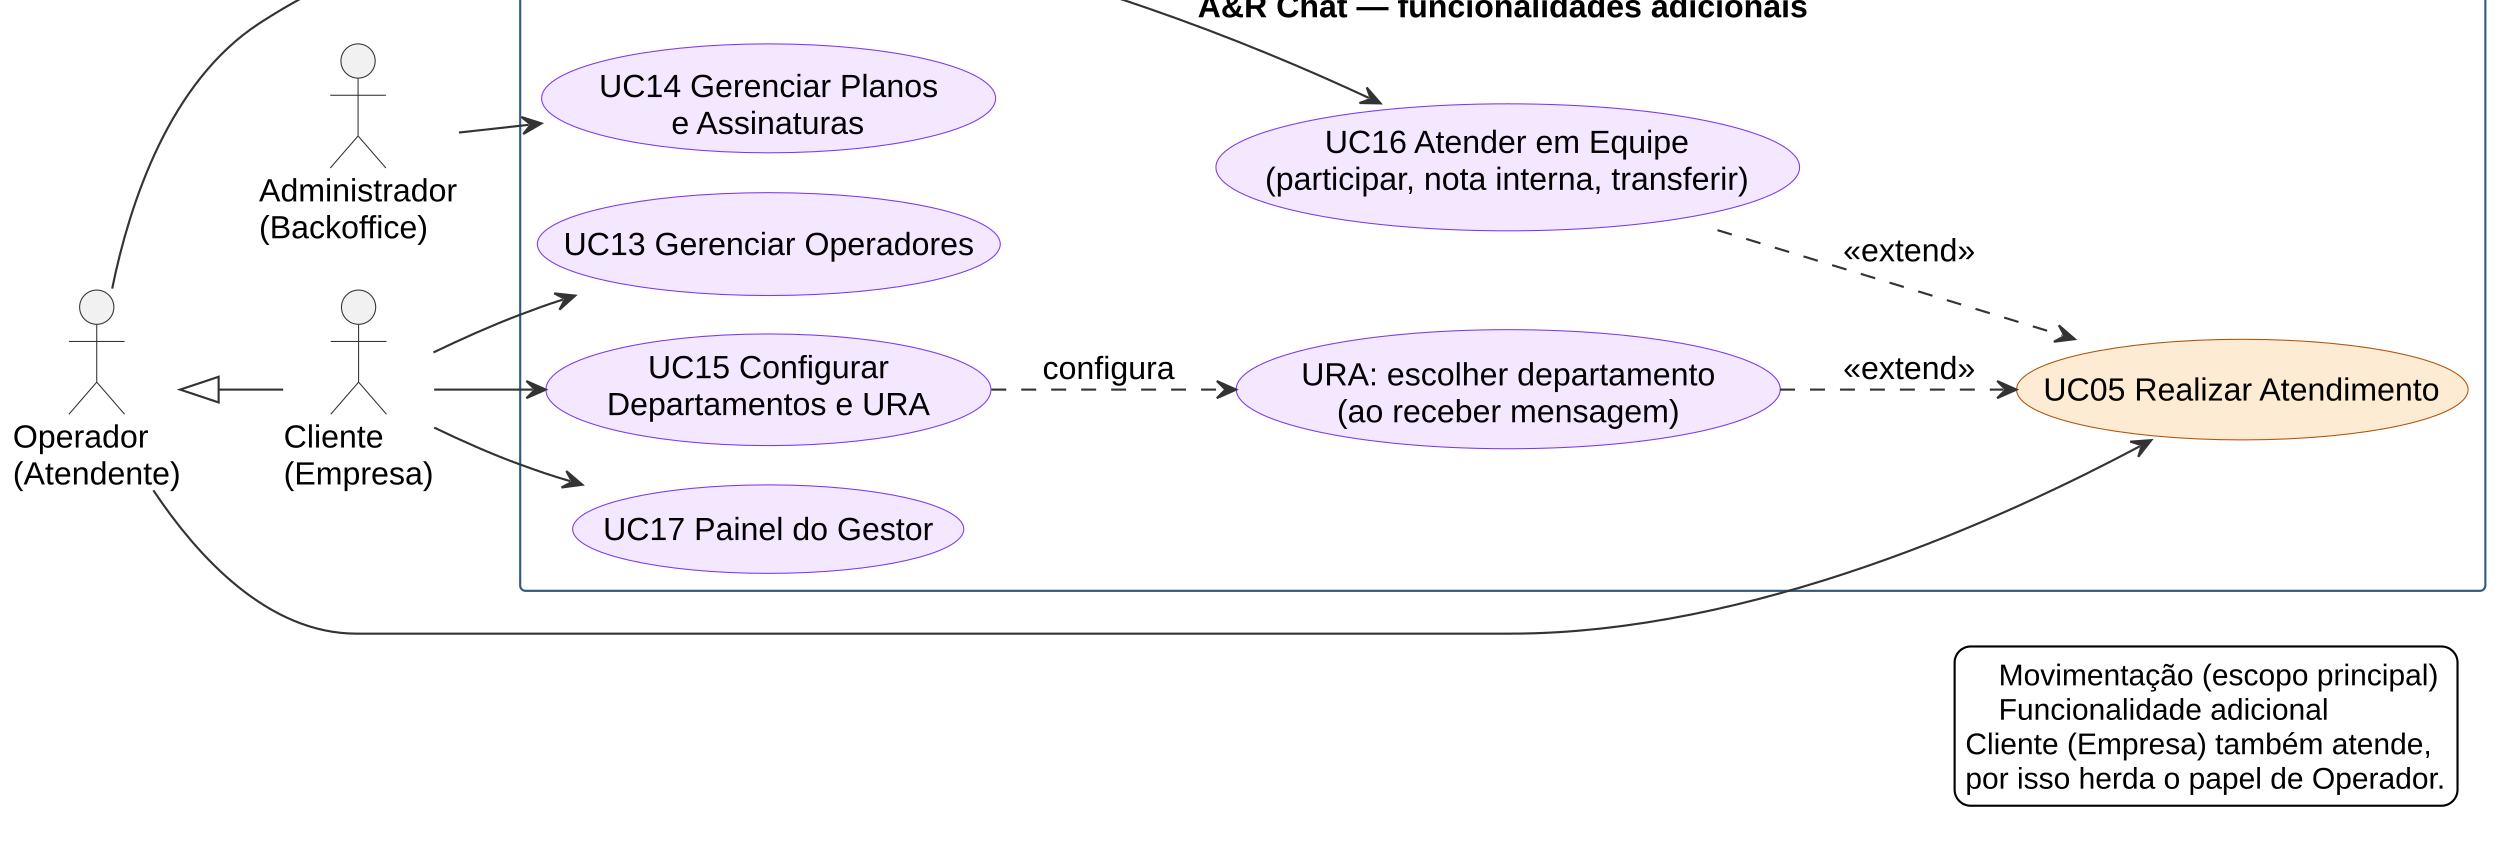
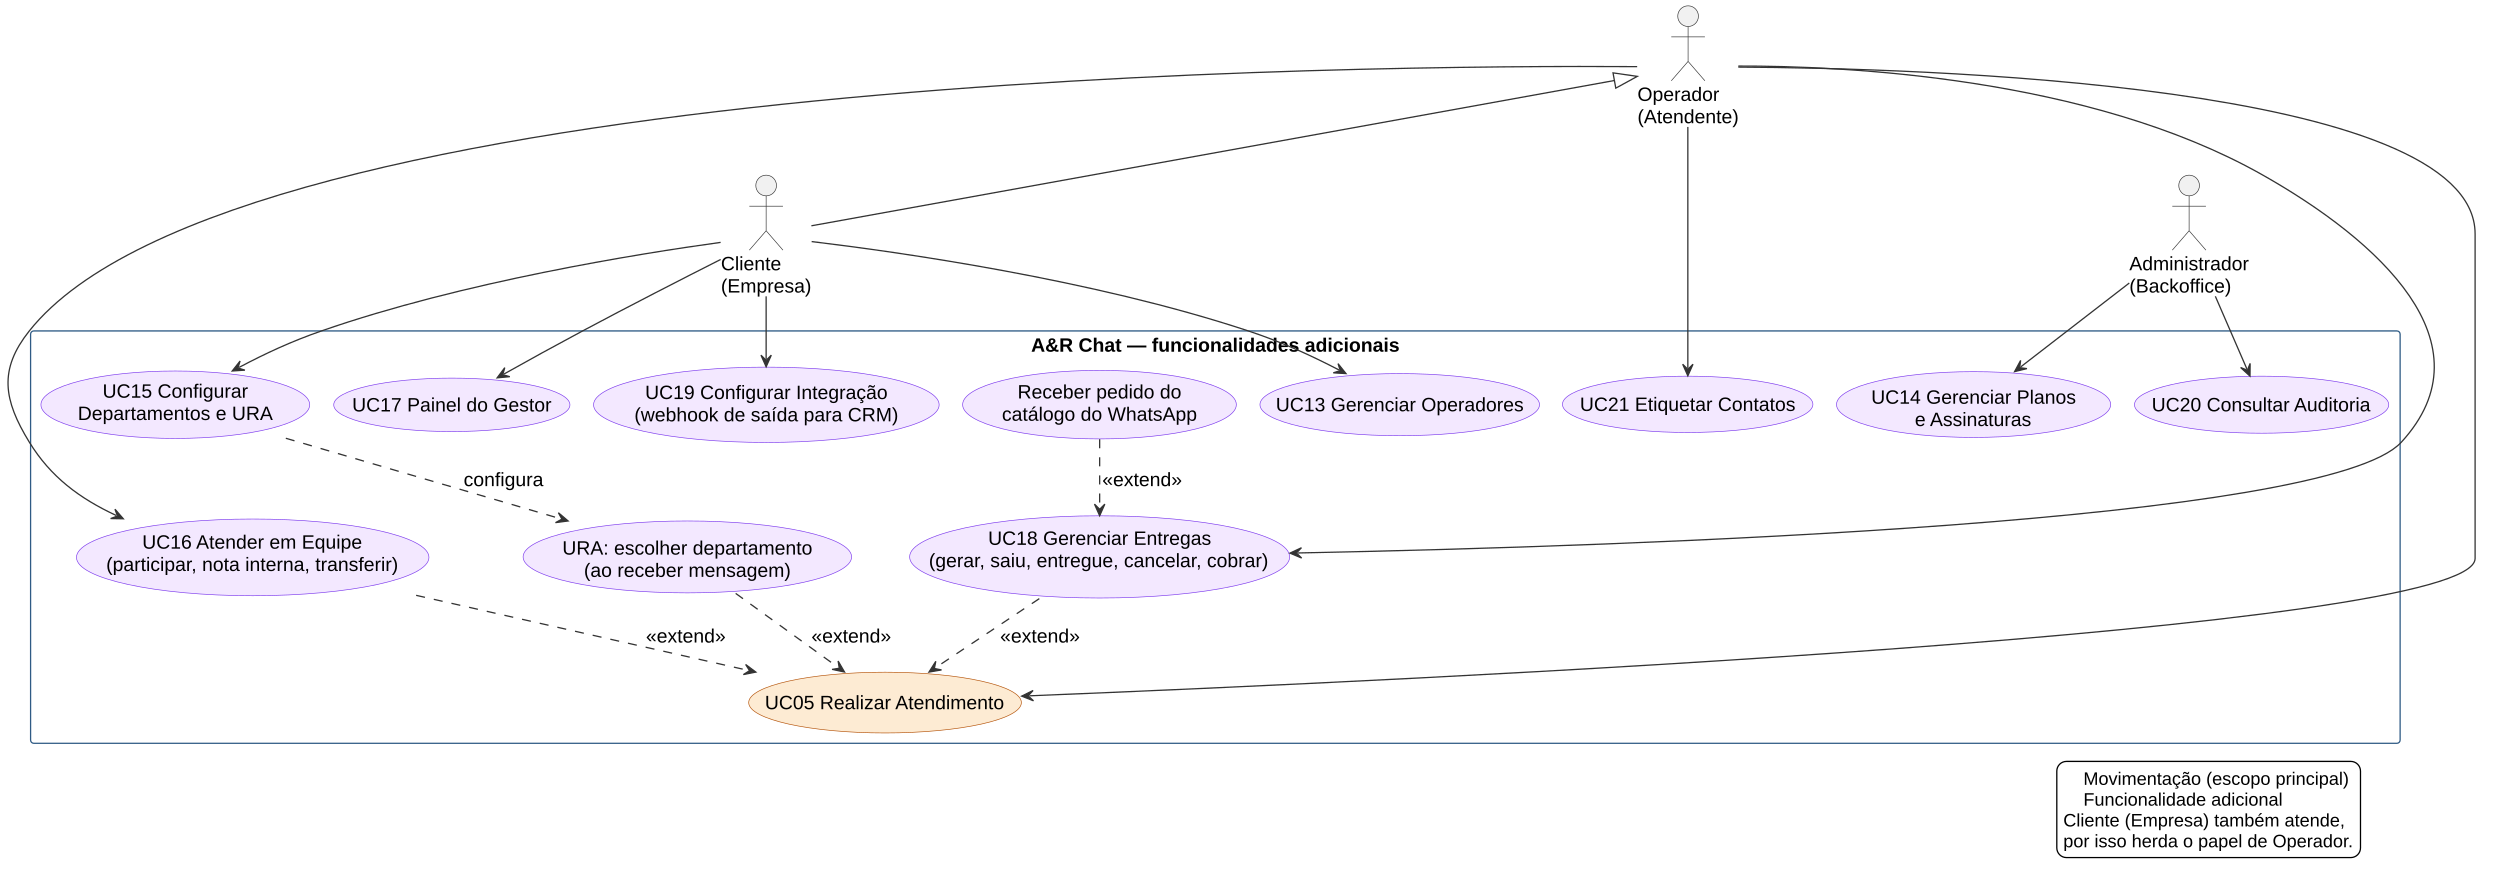
- <svg xmlns="http://www.w3.org/2000/svg" contentStyleType="text/css" data-diagram-type="DESCRIPTION" height="825px" preserveAspectRatio="none" style="width:2433px;height:825px;background:#FFFFFF;" version="1.1" viewBox="0 0 2433 825" width="2433.333px" zoomAndPan="magnify">
+ <svg xmlns="http://www.w3.org/2000/svg" contentStyleType="text/css" data-diagram-type="DESCRIPTION" height="1422.917px" preserveAspectRatio="none" style="width:4029px;height:1422px;background:#FFFFFF;" version="1.1" viewBox="0 0 4029 1422" width="4029.167px" zoomAndPan="magnify">
  <defs>
-     <filter height="1" id="b15p0izmnjv0vk0" width="1" x="0" y="0">
+     <filter height="1" id="b1vug3vlnq98440" width="1" x="0" y="0">
      <feFlood flood-color="#FDEBD3" result="flood" />
      <feComposite in="SourceGraphic" in2="flood" operator="over" />
    </filter>
-     <filter height="1" id="b15p0izmnjv0vk1" width="1" x="0" y="0">
+     <filter height="1" id="b1vug3vlnq98441" width="1" x="0" y="0">
      <feFlood flood-color="#F3E8FF" result="flood" />
      <feComposite in="SourceGraphic" in2="flood" operator="over" />
    </filter>
  </defs>
  <g>
-     <g class="cluster" data-entity="A.R Chat . funcionalidades adicionais" data-source-line="16" data-uid="ent0005" id="cluster_A.R Chat . funcionalidades adicionais">
-       <rect fill="none" height="591.667" rx="5.208" ry="5.208" style="stroke:#2F5B85;stroke-width:2.083;" width="1912.5" x="506.25" y="-16.667" />
-       <text fill="#000000" font-family="Arial" font-size="31.25" font-weight="bold" lengthAdjust="spacing" textLength="593.842" x="1165.579" y="16.812">A&amp;R Chat — funcionalidades adicionais</text>
+     <g class="cluster" data-entity="A.R Chat . funcionalidades adicionais" data-source-line="15" data-uid="ent0005" id="cluster_A.R Chat . funcionalidades adicionais">
+       <rect fill="none" height="664.583" rx="5.208" ry="5.208" style="stroke:#2F5B85;stroke-width:2.083;" width="3818.75" x="49.29" y="533.333" />
+       <text fill="#000000" font-family="Arial" font-size="31.25" font-weight="bold" lengthAdjust="spacing" textLength="593.842" x="1661.745" y="566.812">A&amp;R Chat — funcionalidades adicionais</text>
    </g>
-     <g class="entity" data-entity="Op" data-source-line="13" data-uid="ent0002" id="entity_Op">
-       <ellipse cx="94.15" cy="298.958" fill="#F1F1F1" rx="16.667" ry="16.667" style="stroke:#333333;stroke-width:1.042;" />
-       <path d="M94.15,315.625 L94.15,371.875 M67.066,332.292 L121.233,332.292 M94.15,371.875 L67.066,403.125 M94.15,371.875 L121.233,403.125" fill="none" style="stroke:#333333;stroke-width:1.042;" />
-       <text fill="#000000" font-family="Arial" font-size="31.25" lengthAdjust="spacing" textLength="132.019" x="12.5" y="435.562">Operador</text>
-       <text fill="#000000" font-family="Arial" font-size="31.25" lengthAdjust="spacing" textLength="163.3" x="12.5" y="471.497">(Atendente)</text>
+     <g class="entity" data-entity="Op" data-source-line="12" data-uid="ent0002" id="entity_Op">
+       <ellipse cx="2720.523" cy="26.042" fill="#F1F1F1" rx="16.667" ry="16.667" style="stroke:#333333;stroke-width:1.042;" />
+       <path d="M2720.523,42.708 L2720.523,98.958 M2693.44,59.375 L2747.607,59.375 M2720.523,98.958 L2693.44,130.208 M2720.523,98.958 L2747.607,130.208" fill="none" style="stroke:#333333;stroke-width:1.042;" />
+       <text fill="#000000" font-family="Arial" font-size="31.25" lengthAdjust="spacing" textLength="132.019" x="2638.874" y="162.645">Operador</text>
+       <text fill="#000000" font-family="Arial" font-size="31.25" lengthAdjust="spacing" textLength="163.3" x="2638.874" y="198.58">(Atendente)</text>
    </g>
-     <g class="entity" data-entity="Cli" data-source-line="14" data-uid="ent0003" id="entity_Cli">
-       <ellipse cx="348.971" cy="298.958" fill="#F1F1F1" rx="16.667" ry="16.667" style="stroke:#333333;stroke-width:1.042;" />
-       <path d="M348.971,315.625 L348.971,371.875 M321.888,332.292 L376.054,332.292 M348.971,371.875 L321.888,403.125 M348.971,371.875 L376.054,403.125" fill="none" style="stroke:#333333;stroke-width:1.042;" />
-       <text fill="#000000" font-family="Arial" font-size="31.25" lengthAdjust="spacing" textLength="97.275" x="276.042" y="435.562">Cliente</text>
-       <text fill="#000000" font-family="Arial" font-size="31.25" lengthAdjust="spacing" textLength="145.859" x="276.042" y="471.497">(Empresa)</text>
+     <g class="entity" data-entity="Cli" data-source-line="13" data-uid="ent0003" id="entity_Cli">
+       <ellipse cx="1234.72" cy="298.958" fill="#F1F1F1" rx="16.667" ry="16.667" style="stroke:#333333;stroke-width:1.042;" />
+       <path d="M1234.72,315.625 L1234.72,371.875 M1207.637,332.292 L1261.803,332.292 M1234.72,371.875 L1207.637,403.125 M1234.72,371.875 L1261.803,403.125" fill="none" style="stroke:#333333;stroke-width:1.042;" />
+       <text fill="#000000" font-family="Arial" font-size="31.25" lengthAdjust="spacing" textLength="97.275" x="1161.79" y="435.562">Cliente</text>
+       <text fill="#000000" font-family="Arial" font-size="31.25" lengthAdjust="spacing" textLength="145.859" x="1161.79" y="471.497">(Empresa)</text>
    </g>
-     <g class="entity" data-entity="Adm" data-source-line="15" data-uid="ent0004" id="entity_Adm">
-       <ellipse cx="348.473" cy="59.375" fill="#F1F1F1" rx="16.667" ry="16.667" style="stroke:#333333;stroke-width:1.042;" />
-       <path d="M348.473,76.042 L348.473,132.292 M321.39,92.708 L375.556,92.708 M348.473,132.292 L321.39,163.542 M348.473,132.292 L375.556,163.542" fill="none" style="stroke:#333333;stroke-width:1.042;" />
-       <text fill="#000000" font-family="Arial" font-size="31.25" lengthAdjust="spacing" textLength="192.78" x="252.083" y="195.979">Administrador</text>
-       <text fill="#000000" font-family="Arial" font-size="31.25" lengthAdjust="spacing" textLength="164.978" x="252.083" y="231.913">(Backoffice)</text>
+     <g class="entity" data-entity="Adm" data-source-line="14" data-uid="ent0004" id="entity_Adm">
+       <ellipse cx="3527.972" cy="298.958" fill="#F1F1F1" rx="16.667" ry="16.667" style="stroke:#333333;stroke-width:1.042;" />
+       <path d="M3527.972,315.625 L3527.972,371.875 M3500.889,332.292 L3555.055,332.292 M3527.972,371.875 L3500.889,403.125 M3527.972,371.875 L3555.055,403.125" fill="none" style="stroke:#333333;stroke-width:1.042;" />
+       <text fill="#000000" font-family="Arial" font-size="31.25" lengthAdjust="spacing" textLength="192.78" x="3431.582" y="435.562">Administrador</text>
+       <text fill="#000000" font-family="Arial" font-size="31.25" lengthAdjust="spacing" textLength="164.978" x="3431.582" y="471.497">(Backoffice)</text>
    </g>
-     <g class="entity" data-entity="UC16" data-source-line="17" data-uid="ent0006" id="entity_UC16">
-       <ellipse cx="1467.35" cy="162.845" fill="#F3E8FF" rx="284.016" ry="61.803" style="stroke:#7C3AED;stroke-width:1.042;" />
-       <text fill="#000000" font-family="Arial" font-size="31.25" lengthAdjust="spacing" textLength="356.11" x="1289.295" y="148.849">UC16 Atender em Equipe</text>
-       <text fill="#000000" font-family="Arial" font-size="31.25" lengthAdjust="spacing" textLength="472.412" x="1231.143" y="184.784">(participar, nota interna, transferir)</text>
+     <g class="entity" data-entity="UC16" data-source-line="16" data-uid="ent0006" id="entity_UC16">
+       <ellipse cx="407.265" cy="898.262" fill="#F3E8FF" rx="284.016" ry="61.803" style="stroke:#7C3AED;stroke-width:1.042;" />
+       <text fill="#000000" font-family="Arial" font-size="31.25" lengthAdjust="spacing" textLength="356.11" x="229.21" y="884.266">UC16 Atender em Equipe</text>
+       <text fill="#000000" font-family="Arial" font-size="31.25" lengthAdjust="spacing" textLength="472.412" x="171.059" y="920.201">(participar, nota interna, transferir)</text>
    </g>
-     <g class="entity" data-entity="UC13" data-source-line="18" data-uid="ent0007" id="entity_UC13">
-       <ellipse cx="748.184" cy="237.554" fill="#F3E8FF" rx="225.268" ry="50.053" style="stroke:#7C3AED;stroke-width:1.042;" />
-       <text fill="#000000" font-family="Arial" font-size="31.25" lengthAdjust="spacing" textLength="399.49" x="548.439" y="248.229">UC13 Gerenciar Operadores</text>
+     <g class="entity" data-entity="UC13" data-source-line="17" data-uid="ent0007" id="entity_UC13">
+       <ellipse cx="2255.808" cy="652.137" fill="#F3E8FF" rx="225.268" ry="50.053" style="stroke:#7C3AED;stroke-width:1.042;" />
+       <text fill="#000000" font-family="Arial" font-size="31.25" lengthAdjust="spacing" textLength="399.49" x="2056.063" y="662.812">UC13 Gerenciar Operadores</text>
    </g>
-     <g class="entity" data-entity="UC15" data-source-line="19" data-uid="ent0008" id="entity_UC15">
-       <ellipse cx="747.831" cy="379.333" fill="#F3E8FF" rx="216.581" ry="54.333" style="stroke:#7C3AED;stroke-width:1.042;" />
-       <text fill="#000000" font-family="Arial" font-size="31.25" lengthAdjust="spacing" textLength="234.482" x="630.59" y="368.056">UC15 Configurar</text>
-       <text fill="#000000" font-family="Arial" font-size="31.25" lengthAdjust="spacing" textLength="314.377" x="590.642" y="403.99">Departamentos e URA</text>
+     <g class="entity" data-entity="UC15" data-source-line="18" data-uid="ent0008" id="entity_UC15">
+       <ellipse cx="282.538" cy="652.25" fill="#F3E8FF" rx="216.581" ry="54.333" style="stroke:#7C3AED;stroke-width:1.042;" />
+       <text fill="#000000" font-family="Arial" font-size="31.25" lengthAdjust="spacing" textLength="234.482" x="165.297" y="640.972">UC15 Configurar</text>
+       <text fill="#000000" font-family="Arial" font-size="31.25" lengthAdjust="spacing" textLength="314.377" x="125.349" y="676.907">Departamentos e URA</text>
    </g>
-     <g class="entity" data-entity="UC17" data-source-line="20" data-uid="ent0009" id="entity_UC17">
-       <ellipse cx="747.626" cy="514.942" fill="#F3E8FF" rx="190.334" ry="43.067" style="stroke:#7C3AED;stroke-width:1.042;" />
-       <text fill="#000000" font-family="Arial" font-size="31.25" lengthAdjust="spacing" textLength="321.35" x="586.951" y="525.617">UC17 Painel do Gestor</text>
+     <g class="entity" data-entity="UC17" data-source-line="19" data-uid="ent0009" id="entity_UC17">
+       <ellipse cx="728.166" cy="652.442" fill="#F3E8FF" rx="190.334" ry="43.067" style="stroke:#7C3AED;stroke-width:1.042;" />
+       <text fill="#000000" font-family="Arial" font-size="31.25" lengthAdjust="spacing" textLength="321.35" x="567.491" y="663.117">UC17 Painel do Gestor</text>
    </g>
-     <g class="entity" data-entity="UC14" data-source-line="21" data-uid="ent0010" id="entity_UC14">
-       <ellipse cx="748.015" cy="95.71" fill="#F3E8FF" rx="220.932" ry="53.002" style="stroke:#7C3AED;stroke-width:1.042;" />
-       <text fill="#000000" font-family="Arial" font-size="31.25" lengthAdjust="spacing" textLength="330.017" x="583.007" y="94.445">UC14 Gerenciar Planos</text>
-       <text fill="#000000" font-family="Arial" font-size="31.25" lengthAdjust="spacing" textLength="189.331" x="653.35" y="130.38">e Assinaturas</text>
+     <g class="entity" data-entity="UC14" data-source-line="20" data-uid="ent0010" id="entity_UC14">
+       <ellipse cx="3180.639" cy="651.96" fill="#F3E8FF" rx="220.932" ry="53.002" style="stroke:#7C3AED;stroke-width:1.042;" />
+       <text fill="#000000" font-family="Arial" font-size="31.25" lengthAdjust="spacing" textLength="330.017" x="3015.631" y="650.696">UC14 Gerenciar Planos</text>
+       <text fill="#000000" font-family="Arial" font-size="31.25" lengthAdjust="spacing" textLength="189.331" x="3085.974" y="686.63">e Assinaturas</text>
    </g>
-     <g class="entity" data-entity="UC05" data-source-line="22" data-uid="ent0011" id="entity_UC05">
-       <ellipse cx="2182.243" cy="379.157" fill="#FDEBD3" rx="219.743" ry="48.949" style="stroke:#B45309;stroke-width:1.042;" />
-       <text fill="#000000" font-family="Arial" font-size="31.25" lengthAdjust="spacing" textLength="387.344" x="1988.571" y="389.833">UC05 Realizar Atendimento</text>
+     <g class="entity" data-entity="UC05" data-source-line="21" data-uid="ent0011" id="entity_UC05">
+       <ellipse cx="1426.325" cy="1132.282" fill="#FDEBD3" rx="219.743" ry="48.949" style="stroke:#B45309;stroke-width:1.042;" />
+       <text fill="#000000" font-family="Arial" font-size="31.25" lengthAdjust="spacing" textLength="387.344" x="1232.653" y="1142.958">UC05 Realizar Atendimento</text>
    </g>
-     <g class="entity" data-entity="URA" data-source-line="23" data-uid="ent0012" id="entity_URA">
-       <ellipse cx="1467.832" cy="378.775" fill="#F3E8FF" rx="264.707" ry="57.941" style="stroke:#7C3AED;stroke-width:1.042;" />
-       <text fill="#000000" font-family="Arial" font-size="31.25" lengthAdjust="spacing" textLength="402.985" x="1266.34" y="375.044">URA: escolher departamento</text>
-       <text fill="#000000" font-family="Arial" font-size="31.25" lengthAdjust="spacing" textLength="333.481" x="1301.091" y="410.979">(ao receber mensagem)</text>
+     <g class="entity" data-entity="URA" data-source-line="22" data-uid="ent0012" id="entity_URA">
+       <ellipse cx="1107.747" cy="897.525" fill="#F3E8FF" rx="264.707" ry="57.941" style="stroke:#7C3AED;stroke-width:1.042;" />
+       <text fill="#000000" font-family="Arial" font-size="31.25" lengthAdjust="spacing" textLength="402.985" x="906.255" y="893.794">URA: escolher departamento</text>
+       <text fill="#000000" font-family="Arial" font-size="31.25" lengthAdjust="spacing" textLength="333.481" x="941.007" y="929.729">(ao receber mensagem)</text>
    </g>
-     <g class="link" data-entity-1="Op" data-entity-2="Cli" data-uid="lnk13" id="link_Op_Cli">
-       <polygon fill="none" points="175.264,379.167,212.764,391.667,212.764,366.667,175.264,379.167" style="stroke:#333333;stroke-width:2.083;" />
-       <path d="M212.764,379.167 C244.941,379.167 244.311,379.167 275.608,379.167" fill="none" style="stroke:#333333;stroke-width:2.083;" />
+     <g class="entity" data-entity="UC18" data-source-line="23" data-uid="ent0013" id="entity_UC18">
+       <ellipse cx="1772.203" cy="897.499" fill="#F3E8FF" rx="306.246" ry="66.249" style="stroke:#7C3AED;stroke-width:1.042;" />
+       <text fill="#000000" font-family="Arial" font-size="31.25" lengthAdjust="spacing" textLength="359.543" x="1592.431" y="878.109">UC18 Gerenciar Entregas</text>
+       <text fill="#000000" font-family="Arial" font-size="31.25" lengthAdjust="spacing" textLength="550.613" x="1496.896" y="914.043">(gerar, saiu, entregue, cancelar, cobrar)</text>
    </g>
-     <g class="link" data-entity-1="Op" data-entity-2="UC05" data-uid="lnk14" id="link_Op_UC05">
-       <polygon fill="#333333" points="2093.619,428.377,2073.152,429.825,2084.422,433.269,2080.979,444.54,2093.619,428.377" style="stroke:#333333;stroke-width:2.083;" />
-       <path d="M149.242,477.138 C192.802,542.56 261.079,616.667 346.875,616.667 C346.875,616.667 346.875,616.667 1469.792,616.667 C1705.175,616.667 1951.808,503.812 2082.583,434.247" fill="none" style="stroke:#333333;stroke-width:2.083;" />
+     <g class="entity" data-entity="CAT" data-source-line="24" data-uid="ent0014" id="entity_CAT">
+       <ellipse cx="1771.933" cy="652.108" fill="#F3E8FF" rx="220.559" ry="55.233" style="stroke:#7C3AED;stroke-width:1.042;" />
+       <text fill="#000000" font-family="Arial" font-size="31.25" lengthAdjust="spacing" textLength="264.084" x="1639.891" y="642.17">Receber pedido do</text>
+       <text fill="#000000" font-family="Arial" font-size="31.25" lengthAdjust="spacing" textLength="314.438" x="1614.714" y="678.104">catálogo do WhatsApp</text>
    </g>
-     <g class="link" data-entity-1="Op" data-entity-2="UC16" data-uid="lnk15" id="link_Op_UC16">
-       <polygon fill="#333333" points="1343.569,100.626,1330.09,85.155,1334.126,96.228,1323.054,100.264,1343.569,100.626" style="stroke:#333333;stroke-width:2.083;" />
-       <path d="M109.182,280.837 C126.409,196.406 165.297,79.619 252.083,22.917 C594.733,-200.957 1099.146,-13.213 1332.238,95.348" fill="none" style="stroke:#333333;stroke-width:2.083;" />
+     <g class="entity" data-entity="UC19" data-source-line="25" data-uid="ent0015" id="entity_UC19">
+       <ellipse cx="1235.064" cy="652.363" fill="#F3E8FF" rx="278.482" ry="60.697" style="stroke:#7C3AED;stroke-width:1.042;" />
+       <text fill="#000000" font-family="Arial" font-size="31.25" lengthAdjust="spacing" textLength="390.839" x="1039.645" y="643.1">UC19 Configurar Integração</text>
+       <text fill="#000000" font-family="Arial" font-size="31.25" lengthAdjust="spacing" textLength="425.552" x="1022.288" y="679.034">(webhook de saída para CRM)</text>
    </g>
-     <g class="link" data-entity-1="Cli" data-entity-2="UC13" data-uid="lnk16" id="link_Cli_UC13">
-       <polygon fill="#333333" points="559.791,287.701,539.389,285.516,549.876,290.894,544.498,301.38,559.791,287.701" style="stroke:#333333;stroke-width:2.083;" />
-       <path d="M421.879,342.972 C448.005,330.404 478.101,316.824 506.25,306.25 C523.466,299.783 529.672,297.4 547.893,291.532" fill="none" style="stroke:#333333;stroke-width:2.083;" />
+     <g class="entity" data-entity="UC20" data-source-line="26" data-uid="ent0016" id="entity_UC20">
+       <ellipse cx="3644.81" cy="652.229" fill="#F3E8FF" rx="204.895" ry="45.979" style="stroke:#7C3AED;stroke-width:1.042;" />
+       <text fill="#000000" font-family="Arial" font-size="31.25" lengthAdjust="spacing" textLength="354.34" x="3467.64" y="662.904">UC20 Consultar Auditoria</text>
    </g>
-     <g class="link" data-entity-1="Cli" data-entity-2="UC15" data-uid="lnk17" id="link_Cli_UC15">
-       <polygon fill="#333333" points="531.099,379.167,512.349,370.833,520.682,379.167,512.349,387.5,531.099,379.167" style="stroke:#333333;stroke-width:2.083;" />
-       <path d="M422.536,379.167 C453.644,379.167 479.412,379.167 518.599,379.167" fill="none" style="stroke:#333333;stroke-width:2.083;" />
+     <g class="entity" data-entity="UC21" data-source-line="27" data-uid="ent0017" id="entity_UC21">
+       <ellipse cx="2719.852" cy="651.612" fill="#F3E8FF" rx="201.812" ry="45.362" style="stroke:#7C3AED;stroke-width:1.042;" />
+       <text fill="#000000" font-family="Arial" font-size="31.25" lengthAdjust="spacing" textLength="347.412" x="2546.146" y="662.288">UC21 Etiquetar Contatos</text>
    </g>
-     <g class="link" data-entity-1="Cli" data-entity-2="UC17" data-uid="lnk18" id="link_Cli_UC17">
-       <polygon fill="#333333" points="566.786,471.755,551.156,458.462,556.794,468.811,546.445,474.449,566.786,471.755" style="stroke:#333333;stroke-width:2.083;" />
-       <path d="M422.517,416.112 C448.448,428.611 478.255,441.953 506.25,452.083 C525.652,459.104 534.211,462.156 554.795,468.222" fill="none" style="stroke:#333333;stroke-width:2.083;" />
+     <g class="link" data-entity-1="Op" data-entity-2="Cli" data-uid="lnk18" id="link_Op_Cli">
+       <polygon fill="none" points="2638.677,123.069,2599.55,117.445,2604.001,142.046,2638.677,123.069" style="stroke:#333333;stroke-width:2.083;" />
+       <path d="M2601.776,129.745 C2339.633,177.174 1557.251,318.727 1307.626,363.89" fill="none" style="stroke:#333333;stroke-width:2.083;" />
    </g>
-     <g class="link" data-entity-1="Adm" data-entity-2="UC14" data-uid="lnk19" id="link_Adm_UC14">
-       <polygon fill="#333333" points="526.97,120.087,507.416,113.87,516.616,121.235,509.251,130.435,526.97,120.087" style="stroke:#333333;stroke-width:2.083;" />
-       <path d="M446.61,128.993 C471.256,126.261 486.394,124.584 514.545,121.464" fill="none" style="stroke:#333333;stroke-width:2.083;" />
+     <g class="link" data-entity-1="Op" data-entity-2="UC05" data-uid="lnk19" id="link_Op_UC05">
+       <polygon fill="#333333" points="1646.514,1121.871,1665.583,1129.445,1656.922,1121.453,1664.914,1112.792,1646.514,1121.871" style="stroke:#333333;stroke-width:2.083;" />
+       <path d="M2801.42,108.146 C3081.446,109.656 3988.874,133.351 3988.874,377.083 C3988.874,377.083 3988.874,377.083 3988.874,900 C3988.874,1017.146 2280.103,1096.402 1659.004,1121.369" fill="none" style="stroke:#333333;stroke-width:2.083;" />
    </g>
-     <g class="link" data-entity-1="UC16" data-entity-2="UC05" data-uid="lnk20" id="link_UC16_UC05">
-       <polygon fill="#333333" points="2019.191,330.059,2003.688,316.618,2009.227,327.02,1998.826,332.56,2019.191,330.059" style="stroke:#333333;stroke-width:2.083;" />
-       <path d="M1671.468,224.008 C1781.611,257.6 1904.185,294.984 2007.235,326.412" fill="none" style="stroke:#333333;stroke-width:2.083;stroke-dasharray:14.583,14.583;" />
-       <text fill="#000000" font-family="Arial" font-size="31.25" lengthAdjust="spacing" textLength="128.586" x="1793.75" y="254.312">«extend»</text>
+     <g class="link" data-entity-1="Op" data-entity-2="UC16" data-uid="lnk20" id="link_Op_UC16">
+       <polygon fill="#333333" points="198.748,836.083,185.281,820.602,189.309,831.678,178.233,835.705,198.748,836.083" style="stroke:#333333;stroke-width:2.083;" />
+       <path d="M2638.463,107.401 C2226.128,104.624 379.548,115.861 47.207,533.333 C-2.388,595.633 5.578,644.619 47.207,712.5 C81.706,768.754 128.136,803.128 187.421,830.797" fill="none" style="stroke:#333333;stroke-width:2.083;" />
    </g>
-     <g class="link" data-entity-1="URA" data-entity-2="UC05" data-uid="lnk21" id="link_URA_UC05">
-       <polygon fill="#333333" points="1962.389,379.167,1943.639,370.833,1951.972,379.167,1943.639,387.5,1962.389,379.167" style="stroke:#333333;stroke-width:2.083;" />
-       <path d="M1732.306,379.167 C1807.998,379.167 1877.227,379.167 1949.889,379.167" fill="none" style="stroke:#333333;stroke-width:2.083;stroke-dasharray:14.583,14.583;" />
-       <text fill="#000000" font-family="Arial" font-size="31.25" lengthAdjust="spacing" textLength="128.586" x="1793.75" y="368.896">«extend»</text>
+     <g class="link" data-entity-1="Op" data-entity-2="UC18" data-uid="lnk21" id="link_Op_UC18">
+       <polygon fill="#333333" points="2078.856,891.425,2097.77,899.378,2089.271,891.215,2097.434,882.715,2078.856,891.425" style="stroke:#333333;stroke-width:2.083;" />
+       <path d="M2801.485,106.46 C2970.151,106.073 3365.493,123.565 3645.124,281.25 C3833.433,387.438 4016.184,553.119 3870.124,712.5 C3751.633,841.797 2644.718,880.013 2091.353,891.173" fill="none" style="stroke:#333333;stroke-width:2.083;" />
    </g>
-     <g class="link" data-entity-1="UC15" data-entity-2="URA" data-uid="lnk22" id="link_UC15_URA">
-       <polygon fill="#333333" points="1202.978,379.167,1184.228,370.833,1192.562,379.167,1184.228,387.5,1202.978,379.167" style="stroke:#333333;stroke-width:2.083;" />
-       <path d="M964.711,379.167 C1039.641,379.167 1112.095,379.167 1190.478,379.167" fill="none" style="stroke:#333333;stroke-width:2.083;stroke-dasharray:14.583,14.583;" />
-       <text fill="#000000" font-family="Arial" font-size="31.25" lengthAdjust="spacing" textLength="128.555" x="1014.583" y="368.896">configura</text>
+     <g class="link" data-entity-1="Op" data-entity-2="UC21" data-uid="lnk22" id="link_Op_UC21">
+       <polygon fill="#333333" points="2720.124,605.703,2728.457,586.953,2720.124,595.286,2711.79,586.953,2720.124,605.703" style="stroke:#333333;stroke-width:2.083;" />
+       <path d="M2720.124,204.548 C2720.124,322.808 2720.124,506.003 2720.124,593.203" fill="none" style="stroke:#333333;stroke-width:2.083;" />
    </g>
-     <g class="legend" data-source-line="35">
-       <rect fill="none" height="154.989" rx="15.625" ry="15.625" style="stroke:#000000;stroke-width:2.083;" width="489.423" x="1902.244" y="629.167" />
-       <text fill="#000000" filter="url(#b15p0izmnjv0vk0)" font-family="Arial" font-size="29.167" lengthAdjust="spacing" textLength="24.31" x="1912.661" y="666.941">   </text>
-       <text fill="#000000" font-family="Arial" font-size="29.167" lengthAdjust="spacing" textLength="427.972" x="1945.074" y="666.941">Movimentação (escopo principal)</text>
-       <text fill="#000000" filter="url(#b15p0izmnjv0vk1)" font-family="Arial" font-size="29.167" lengthAdjust="spacing" textLength="24.31" x="1912.661" y="700.48">   </text>
-       <text fill="#000000" font-family="Arial" font-size="29.167" lengthAdjust="spacing" textLength="321.061" x="1945.074" y="700.48">Funcionalidade adicional</text>
-       <text fill="#000000" font-family="Arial" font-size="29.167" lengthAdjust="spacing" textLength="453.906" x="1912.661" y="734.019">Cliente (Empresa) também atende,</text>
-       <text fill="#000000" font-family="Arial" font-size="29.167" lengthAdjust="spacing" textLength="468.589" x="1912.661" y="767.558">por isso herda o papel de Operador.</text>
+     <g class="link" data-entity-1="Cli" data-entity-2="UC13" data-uid="lnk23" id="link_Cli_UC13">
+       <polygon fill="#333333" points="2169.2,602.069,2156.378,586.049,2159.949,597.281,2148.718,600.851,2169.2,602.069" style="stroke:#333333;stroke-width:2.083;" />
+       <path d="M1308.055,389.322 C1447.778,406.064 1760.582,450.131 2011.79,533.333 C2065.902,551.255 2112.454,572.7 2158.098,596.323" fill="none" style="stroke:#333333;stroke-width:2.083;" />
+     </g>
+     <g class="link" data-entity-1="Cli" data-entity-2="UC19" data-uid="lnk24" id="link_Cli_UC19">
+       <polygon fill="#333333" points="1234.707,591.1,1243.04,572.35,1234.707,580.683,1226.374,572.35,1234.707,591.1" style="stroke:#333333;stroke-width:2.083;" />
+       <path d="M1234.707,477.516 C1234.707,515.471 1234.707,545.348 1234.707,578.6" fill="none" style="stroke:#333333;stroke-width:2.083;" />
+     </g>
+     <g class="link" data-entity-1="Cli" data-entity-2="UC15" data-uid="lnk25" id="link_Cli_UC15">
+       <polygon fill="#333333" points="374.23,597.897,394.703,596.522,383.444,593.038,386.929,581.78,374.23,597.897" style="stroke:#333333;stroke-width:2.083;" />
+       <path d="M1161.361,390.61 C1029.761,408.758 746.002,454.076 518.04,533.333 C468.924,550.41 427.925,569.583 385.287,592.066" fill="none" style="stroke:#333333;stroke-width:2.083;" />
+     </g>
+     <g class="link" data-entity-1="Cli" data-entity-2="UC17" data-uid="lnk26" id="link_Cli_UC17">
+       <polygon fill="#333333" points="801.184,608.94,821.615,607.05,810.273,603.85,813.472,592.508,801.184,608.94" style="stroke:#333333;stroke-width:2.083;" />
+       <path d="M1161.429,418.115 C1101.36,448.529 1014.264,493.068 938.874,533.333 C892.818,557.932 852.478,580.216 812.09,602.832" fill="none" style="stroke:#333333;stroke-width:2.083;" />
+     </g>
+     <g class="link" data-entity-1="Adm" data-entity-2="UC14" data-uid="lnk27" id="link_Adm_UC14">
+       <polygon fill="#333333" points="3246.688,598.904,3266.62,594.037,3254.931,592.536,3256.432,580.847,3246.688,598.904" style="stroke:#333333;stroke-width:2.083;" />
+       <path d="M3431.543,456.112 C3372.631,501.619 3308.837,550.896 3256.58,591.263" fill="none" style="stroke:#333333;stroke-width:2.083;" />
+     </g>
+     <g class="link" data-entity-1="Adm" data-entity-2="UC20" data-uid="lnk28" id="link_Adm_UC20">
+       <polygon fill="#333333" points="3626.105,606.19,3626.283,585.672,3621.957,596.635,3610.995,592.309,3626.105,606.19" style="stroke:#333333;stroke-width:2.083;" />
+       <path d="M3570.247,477.516 C3589.339,521.495 3606.031,559.946 3621.128,594.723" fill="none" style="stroke:#333333;stroke-width:2.083;" />
+     </g>
+     <g class="link" data-entity-1="UC16" data-entity-2="UC05" data-uid="lnk29" id="link_UC16_UC05">
+       <polygon fill="#333333" points="1218.13,1083.151,1201.678,1070.89,1207.97,1080.855,1198.004,1087.147,1218.13,1083.151" style="stroke:#333333;stroke-width:2.083;" />
+       <path d="M670.639,959.434 C841.02,997.935 1047.647,1044.627 1205.938,1080.396" fill="none" style="stroke:#333333;stroke-width:2.083;stroke-dasharray:14.583,14.583;" />
+       <text fill="#000000" font-family="Arial" font-size="31.25" lengthAdjust="spacing" textLength="128.586" x="1040.957" y="1035.562">«extend»</text>
+     </g>
+     <g class="link" data-entity-1="URA" data-entity-2="UC05" data-uid="lnk30" id="link_URA_UC05">
+       <polygon fill="#333333" points="1361.023,1083.01,1350.701,1065.277,1352.578,1076.911,1340.943,1078.788,1361.023,1083.01" style="stroke:#333333;stroke-width:2.083;" />
+       <path d="M1185.599,956.315 C1239.417,995.184 1300.029,1038.959 1350.889,1075.692" fill="none" style="stroke:#333333;stroke-width:2.083;stroke-dasharray:14.583,14.583;" />
+       <text fill="#000000" font-family="Arial" font-size="31.25" lengthAdjust="spacing" textLength="128.586" x="1307.624" y="1035.562">«extend»</text>
+     </g>
+     <g class="link" data-entity-1="UC18" data-entity-2="UC05" data-uid="lnk31" id="link_UC18_UC05">
+       <polygon fill="#333333" points="1497.142,1083.1,1517.368,1079.648,1505.813,1077.328,1508.133,1065.774,1497.142,1083.1" style="stroke:#333333;stroke-width:2.083;" />
+       <path d="M1674.953,964.739 C1618.414,1002.374 1558.838,1042.032 1507.548,1076.174" fill="none" style="stroke:#333333;stroke-width:2.083;stroke-dasharray:14.583,14.583;" />
+       <text fill="#000000" font-family="Arial" font-size="31.25" lengthAdjust="spacing" textLength="128.586" x="1611.79" y="1035.562">«extend»</text>
+     </g>
+     <g class="link" data-entity-1="CAT" data-entity-2="UC18" data-uid="lnk32" id="link_CAT_UC18">
+       <polygon fill="#333333" points="1772.207,831.18,1780.54,812.43,1772.207,820.764,1763.874,812.43,1772.207,831.18" style="stroke:#333333;stroke-width:2.083;" />
+       <path d="M1772.207,707.8 C1772.207,744.233 1772.207,780.117 1772.207,818.68" fill="none" style="stroke:#333333;stroke-width:2.083;stroke-dasharray:14.583,14.583;" />
+       <text fill="#000000" font-family="Arial" font-size="31.25" lengthAdjust="spacing" textLength="128.586" x="1776.374" y="783.479">«extend»</text>
+     </g>
+     <g class="link" data-entity-1="UC15" data-entity-2="URA" data-uid="lnk33" id="link_UC15_URA">
+       <polygon fill="#333333" points="915.562,839.573,899.911,826.305,905.566,836.644,895.226,842.299,915.562,839.573" style="stroke:#333333;stroke-width:2.083;" />
+       <path d="M460.621,706.307 C594.674,745.575 766.209,795.823 903.566,836.059" fill="none" style="stroke:#333333;stroke-width:2.083;stroke-dasharray:14.583,14.583;" />
+       <text fill="#000000" font-family="Arial" font-size="31.25" lengthAdjust="spacing" textLength="128.555" x="747.207" y="783.479">configura</text>
+     </g>
+     <g class="legend" data-source-line="45">
+       <rect fill="none" height="154.989" rx="15.625" ry="15.625" style="stroke:#000000;stroke-width:2.083;" width="489.423" x="3314.744" y="1227.083" />
+       <text fill="#000000" filter="url(#b1vug3vlnq98440)" font-family="Arial" font-size="29.167" lengthAdjust="spacing" textLength="24.31" x="3325.161" y="1264.858">   </text>
+       <text fill="#000000" font-family="Arial" font-size="29.167" lengthAdjust="spacing" textLength="427.972" x="3357.575" y="1264.858">Movimentação (escopo principal)</text>
+       <text fill="#000000" filter="url(#b1vug3vlnq98441)" font-family="Arial" font-size="29.167" lengthAdjust="spacing" textLength="24.31" x="3325.161" y="1298.397">   </text>
+       <text fill="#000000" font-family="Arial" font-size="29.167" lengthAdjust="spacing" textLength="321.061" x="3357.575" y="1298.397">Funcionalidade adicional</text>
+       <text fill="#000000" font-family="Arial" font-size="29.167" lengthAdjust="spacing" textLength="453.906" x="3325.161" y="1331.936">Cliente (Empresa) também atende,</text>
+       <text fill="#000000" font-family="Arial" font-size="29.167" lengthAdjust="spacing" textLength="468.589" x="3325.161" y="1365.474">por isso herda o papel de Operador.</text>
    </g>
  </g>
</svg>
